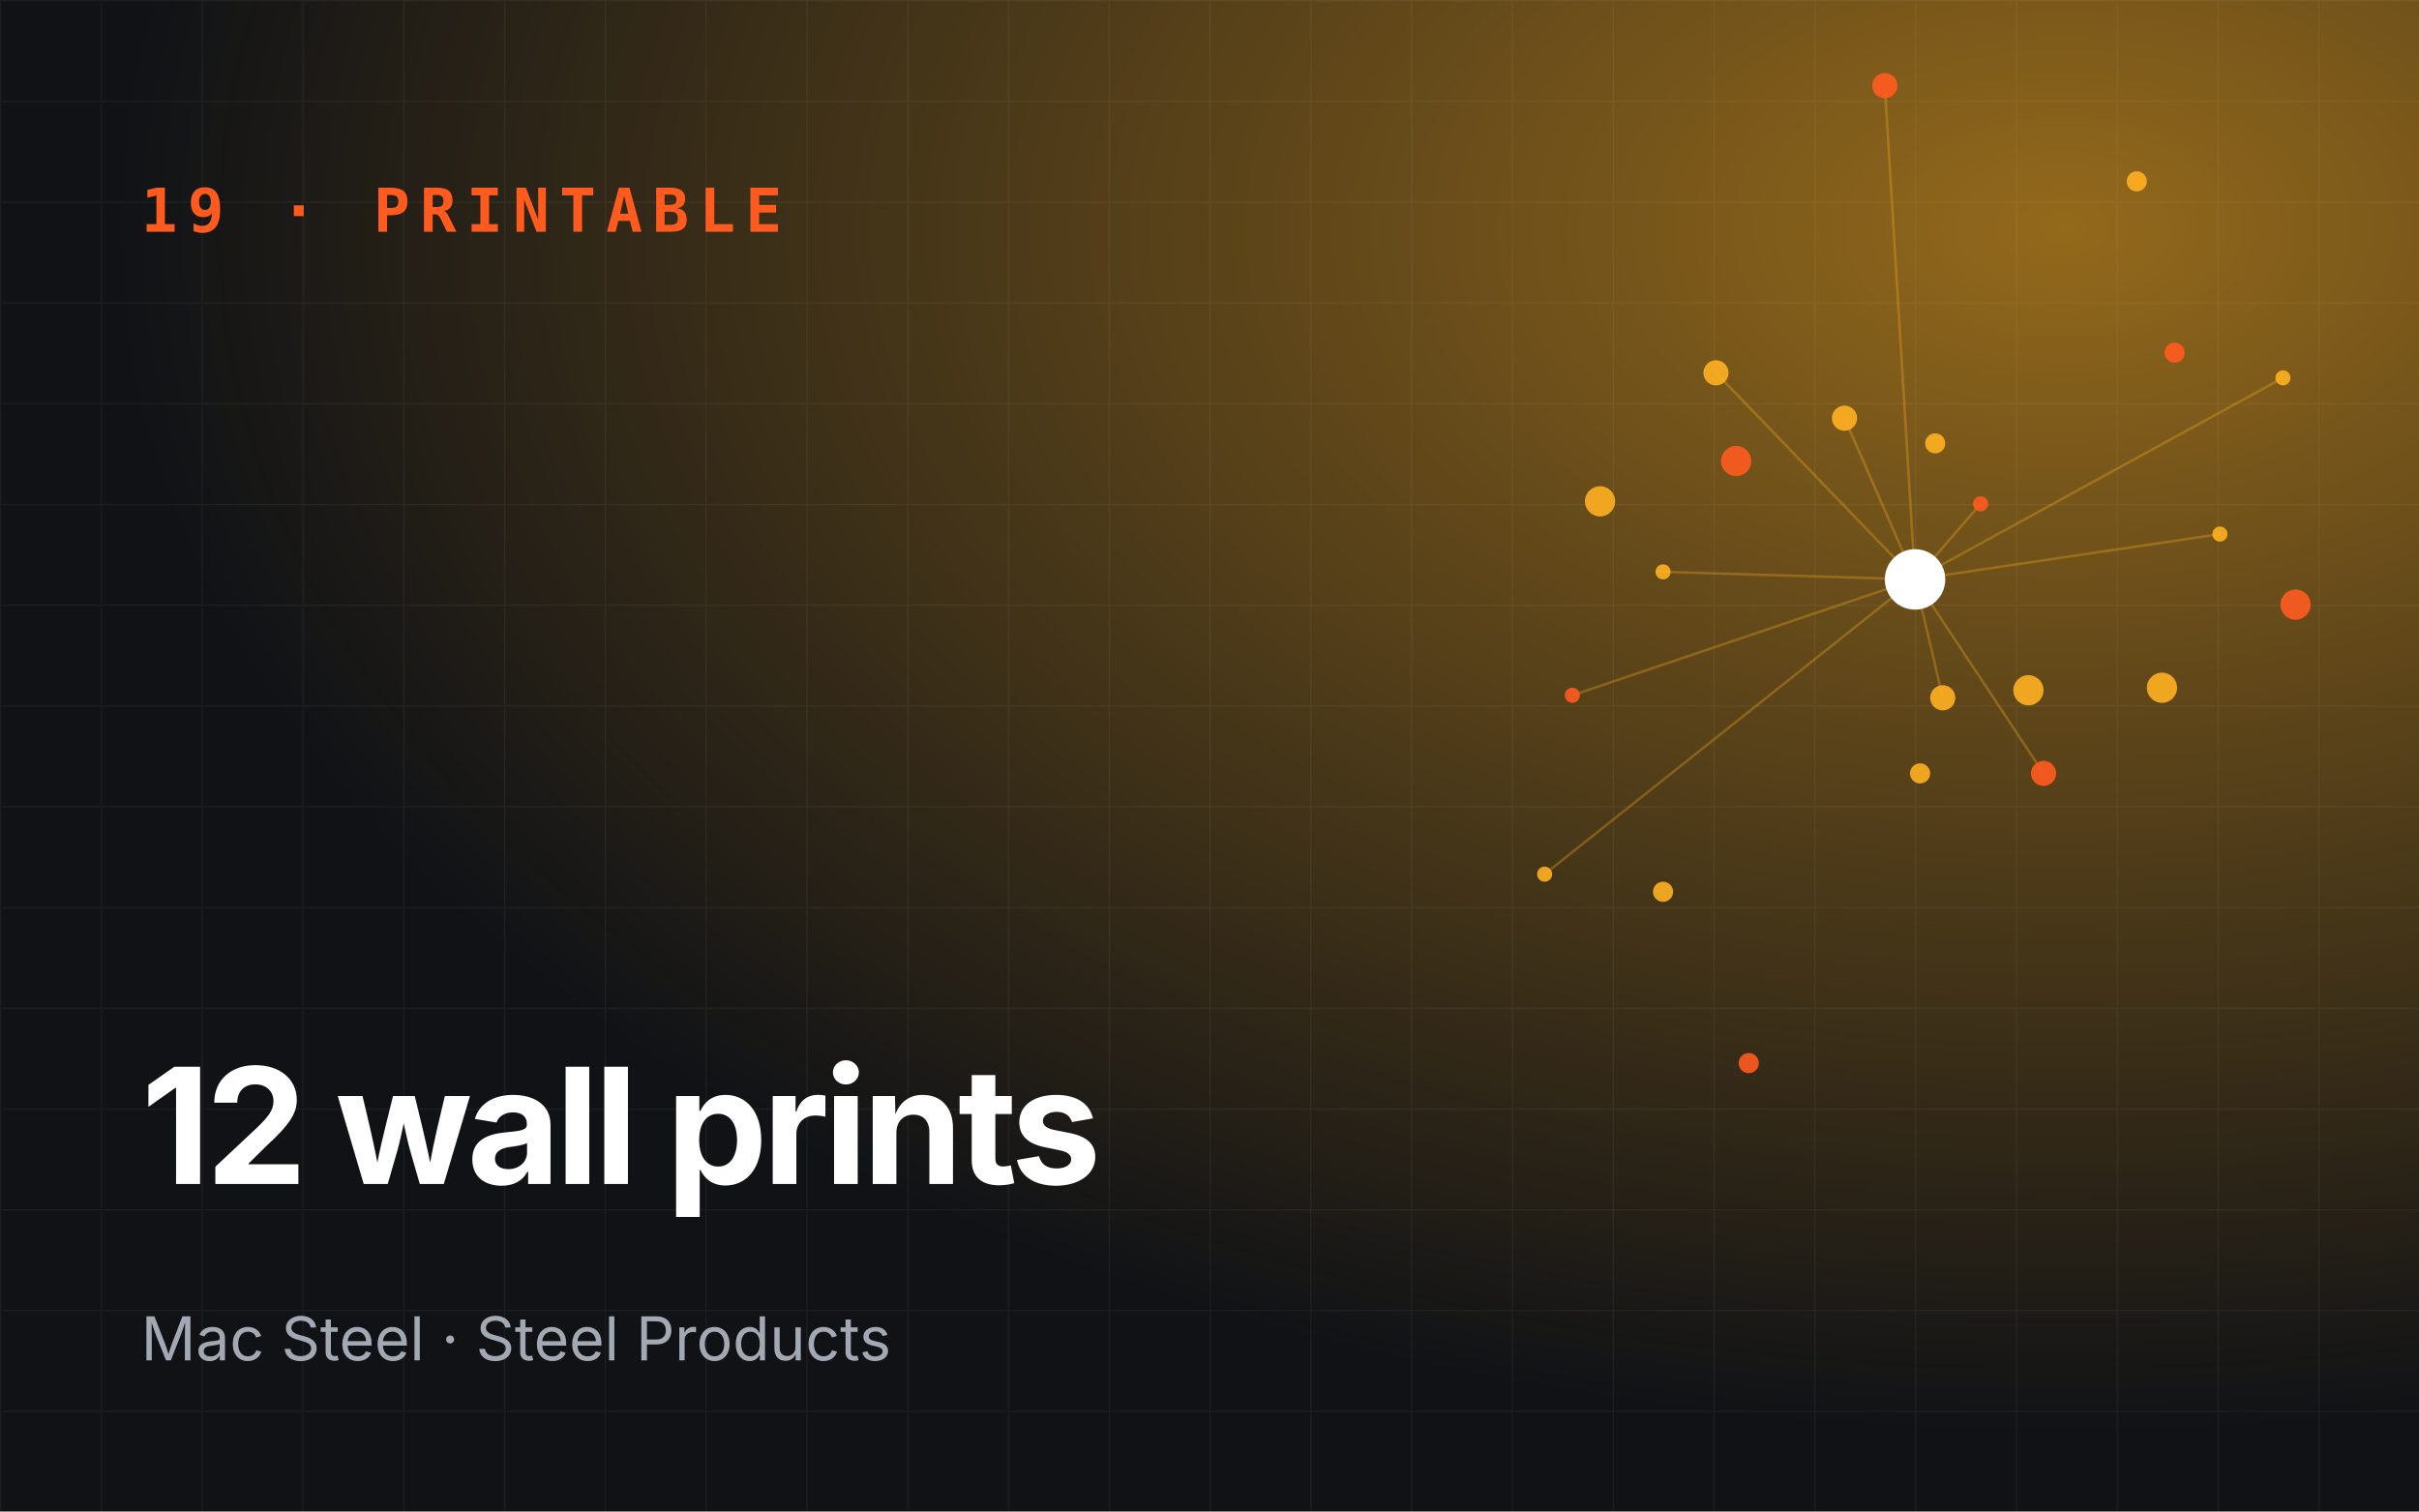
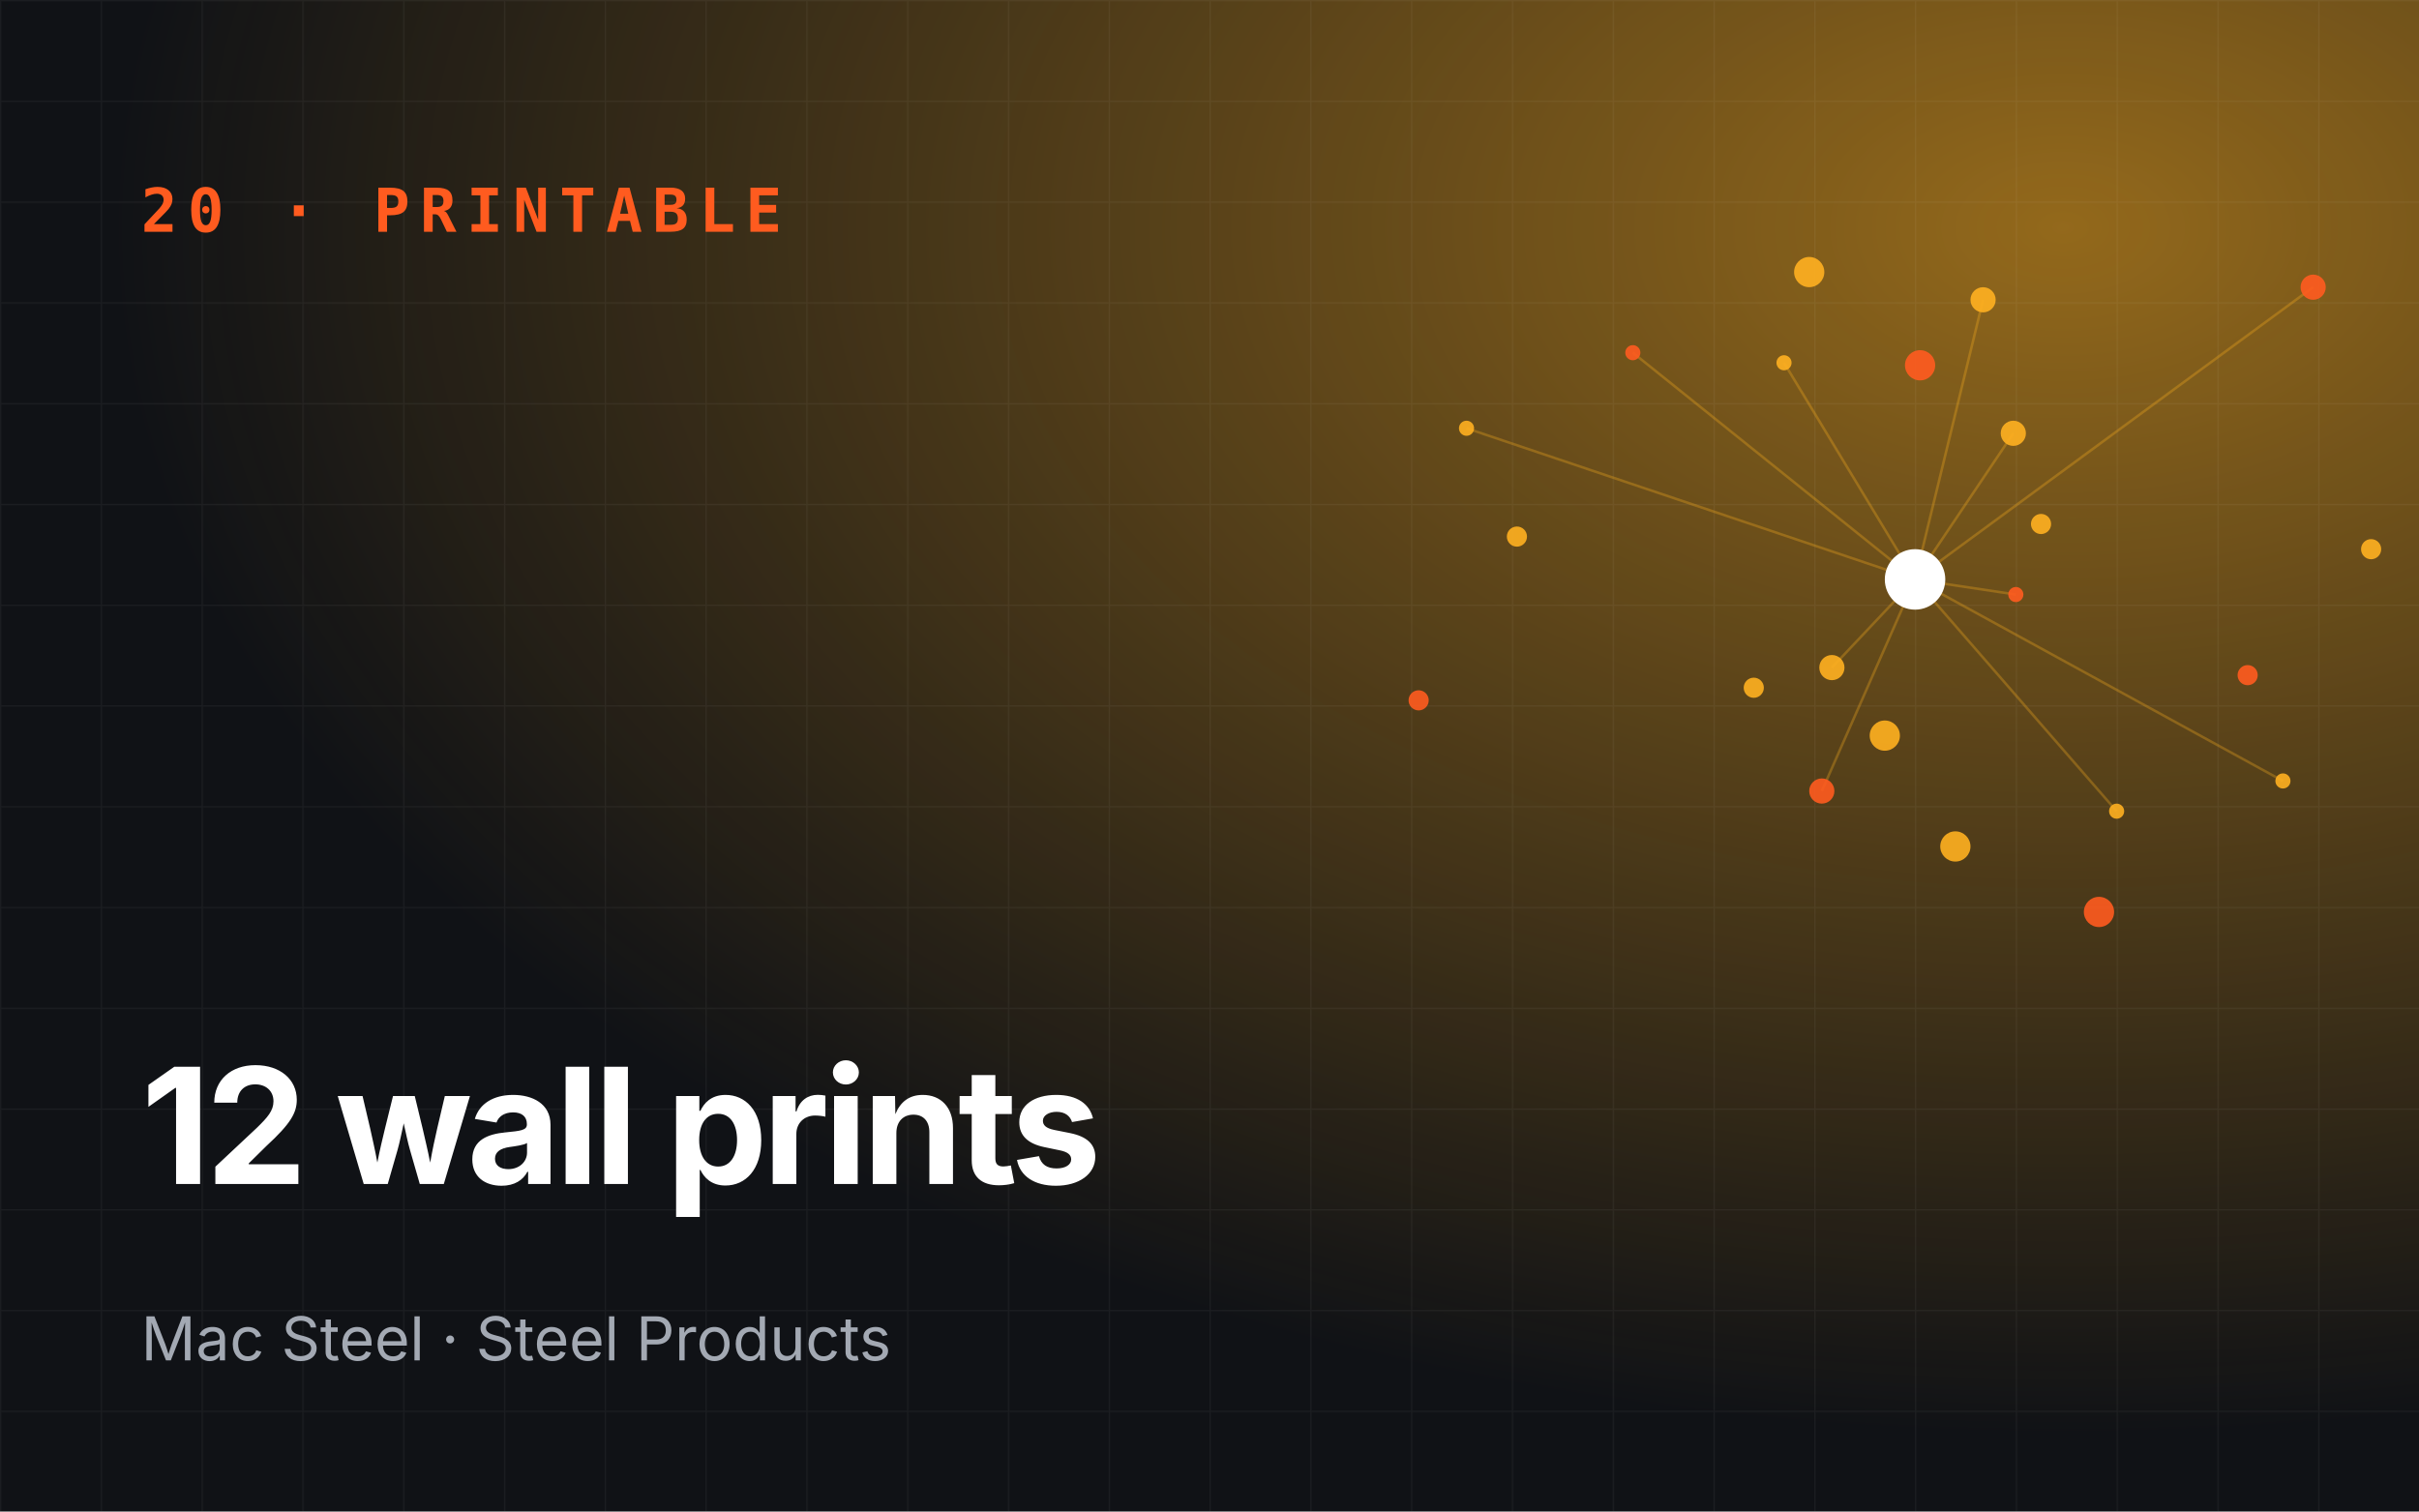
<svg xmlns="http://www.w3.org/2000/svg" viewBox="0 0 960 600" role="img" aria-label="12 wall prints">
  <defs>
    <radialGradient id="g" cx="85%" cy="15%" r="80%">
      <stop offset="0" stop-color="#ffb020" stop-opacity=".55" />
      <stop offset="1" stop-color="#ffb020" stop-opacity="0" />
    </radialGradient>
    <pattern id="p" width="40" height="40" patternUnits="userSpaceOnUse">
      <path d="M40 0H0V40" fill="none" stroke="#fff" stroke-opacity=".05" />
    </pattern>
  </defs>
  <rect width="960" height="600" fill="#101216" />
  <rect width="960" height="600" fill="url(#g)" />
  <rect width="960" height="600" fill="url(#p)" />
-   <line x1="760" y1="230" x2="786" y2="200" stroke="#ffb020" stroke-opacity=".3" />
-   <line x1="760" y1="230" x2="681" y2="148" stroke="#ffb020" stroke-opacity=".3" />
-   <line x1="760" y1="230" x2="613" y2="347" stroke="#ffb020" stroke-opacity=".3" />
-   <line x1="760" y1="230" x2="811" y2="307" stroke="#ffb020" stroke-opacity=".3" />
-   <line x1="760" y1="230" x2="906" y2="150" stroke="#ffb020" stroke-opacity=".3" />
-   <line x1="760" y1="230" x2="732" y2="166" stroke="#ffb020" stroke-opacity=".3" />
-   <line x1="760" y1="230" x2="624" y2="276" stroke="#ffb020" stroke-opacity=".3" />
-   <line x1="760" y1="230" x2="771" y2="277" stroke="#ffb020" stroke-opacity=".3" />
-   <line x1="760" y1="230" x2="881" y2="212" stroke="#ffb020" stroke-opacity=".3" />
-   <line x1="760" y1="230" x2="748" y2="34" stroke="#ffb020" stroke-opacity=".3" />
-   <line x1="760" y1="230" x2="660" y2="227" stroke="#ffb020" stroke-opacity=".3" />
-   <circle cx="786" cy="200" r="3" fill="#ff5b1f" opacity=".9" />
-   <circle cx="762" cy="307" r="4" fill="#ffb020" opacity=".9" />
-   <circle cx="681" cy="148" r="5" fill="#ffb020" opacity=".9" />
-   <circle cx="911" cy="240" r="6" fill="#ff5b1f" opacity=".9" />
-   <circle cx="613" cy="347" r="3" fill="#ffb020" opacity=".9" />
-   <circle cx="768" cy="176" r="4" fill="#ffb020" opacity=".9" />
-   <circle cx="811" cy="307" r="5" fill="#ff5b1f" opacity=".9" />
-   <circle cx="635" cy="199" r="6" fill="#ffb020" opacity=".9" />
-   <circle cx="906" cy="150" r="3" fill="#ffb020" opacity=".9" />
-   <circle cx="694" cy="422" r="4" fill="#ff5b1f" opacity=".9" />
-   <circle cx="732" cy="166" r="5" fill="#ffb020" opacity=".9" />
-   <circle cx="858" cy="273" r="6" fill="#ffb020" opacity=".9" />
-   <circle cx="624" cy="276" r="3" fill="#ff5b1f" opacity=".9" />
-   <circle cx="848" cy="72" r="4" fill="#ffb020" opacity=".9" />
-   <circle cx="771" cy="277" r="5" fill="#ffb020" opacity=".9" />
-   <circle cx="689" cy="183" r="6" fill="#ff5b1f" opacity=".9" />
-   <circle cx="881" cy="212" r="3" fill="#ffb020" opacity=".9" />
-   <circle cx="660" cy="354" r="4" fill="#ffb020" opacity=".9" />
-   <circle cx="748" cy="34" r="5" fill="#ff5b1f" opacity=".9" />
-   <circle cx="805" cy="274" r="6" fill="#ffb020" opacity=".9" />
-   <circle cx="660" cy="227" r="3" fill="#ffb020" opacity=".9" />
-   <circle cx="863" cy="140" r="4" fill="#ff5b1f" opacity=".9" />
+   <line x1="760" y1="230" x2="800" y2="236" stroke="#ffb020" stroke-opacity=".3" />
+   <line x1="760" y1="230" x2="787" y2="119" stroke="#ffb020" stroke-opacity=".3" />
+   <line x1="760" y1="230" x2="582" y2="170" stroke="#ffb020" stroke-opacity=".3" />
+   <line x1="760" y1="230" x2="723" y2="314" stroke="#ffb020" stroke-opacity=".3" />
+   <line x1="760" y1="230" x2="906" y2="310" stroke="#ffb020" stroke-opacity=".3" />
+   <line x1="760" y1="230" x2="799" y2="172" stroke="#ffb020" stroke-opacity=".3" />
+   <line x1="760" y1="230" x2="648" y2="140" stroke="#ffb020" stroke-opacity=".3" />
+   <line x1="760" y1="230" x2="727" y2="265" stroke="#ffb020" stroke-opacity=".3" />
+   <line x1="760" y1="230" x2="840" y2="322" stroke="#ffb020" stroke-opacity=".3" />
+   <line x1="760" y1="230" x2="918" y2="114" stroke="#ffb020" stroke-opacity=".3" />
+   <line x1="760" y1="230" x2="708" y2="144" stroke="#ffb020" stroke-opacity=".3" />
+   <circle cx="800" cy="236" r="3" fill="#ff5b1f" opacity=".9" />
+   <circle cx="696" cy="273" r="4" fill="#ffb020" opacity=".9" />
+   <circle cx="787" cy="119" r="5" fill="#ffb020" opacity=".9" />
+   <circle cx="833" cy="362" r="6" fill="#ff5b1f" opacity=".9" />
+   <circle cx="582" cy="170" r="3" fill="#ffb020" opacity=".9" />
+   <circle cx="810" cy="208" r="4" fill="#ffb020" opacity=".9" />
+   <circle cx="723" cy="314" r="5" fill="#ff5b1f" opacity=".9" />
+   <circle cx="718" cy="108" r="6" fill="#ffb020" opacity=".9" />
+   <circle cx="906" cy="310" r="3" fill="#ffb020" opacity=".9" />
+   <circle cx="563" cy="278" r="4" fill="#ff5b1f" opacity=".9" />
+   <circle cx="799" cy="172" r="5" fill="#ffb020" opacity=".9" />
+   <circle cx="776" cy="336" r="6" fill="#ffb020" opacity=".9" />
+   <circle cx="648" cy="140" r="3" fill="#ff5b1f" opacity=".9" />
+   <circle cx="941" cy="218" r="4" fill="#ffb020" opacity=".9" />
+   <circle cx="727" cy="265" r="5" fill="#ffb020" opacity=".9" />
+   <circle cx="762" cy="145" r="6" fill="#ff5b1f" opacity=".9" />
+   <circle cx="840" cy="322" r="3" fill="#ffb020" opacity=".9" />
+   <circle cx="602" cy="213" r="4" fill="#ffb020" opacity=".9" />
+   <circle cx="918" cy="114" r="5" fill="#ff5b1f" opacity=".9" />
+   <circle cx="748" cy="292" r="6" fill="#ffb020" opacity=".9" />
+   <circle cx="708" cy="144" r="3" fill="#ffb020" opacity=".9" />
+   <circle cx="892" cy="268" r="4" fill="#ff5b1f" opacity=".9" />
  <circle cx="760" cy="230" r="12" fill="#fff" />
-   <text x="56" y="92" font-family="JetBrains Mono,monospace" font-size="24" font-weight="700" fill="#ff5b1f" letter-spacing="4">19 · PRINTABLE</text>
+   <text x="56" y="92" font-family="JetBrains Mono,monospace" font-size="24" font-weight="700" fill="#ff5b1f" letter-spacing="4">20 · PRINTABLE</text>
  <text x="56" y="470" font-family="Space Grotesk,Inter,sans-serif" font-size="64" font-weight="700" fill="#fff" letter-spacing="-2">
    <tspan x="56" dy="0">12 wall prints</tspan>
  </text>
  <text x="56" y="540" font-family="Inter,sans-serif" font-size="24" fill="#a3a9b3">Mac Steel · Steel Products</text>
</svg>
